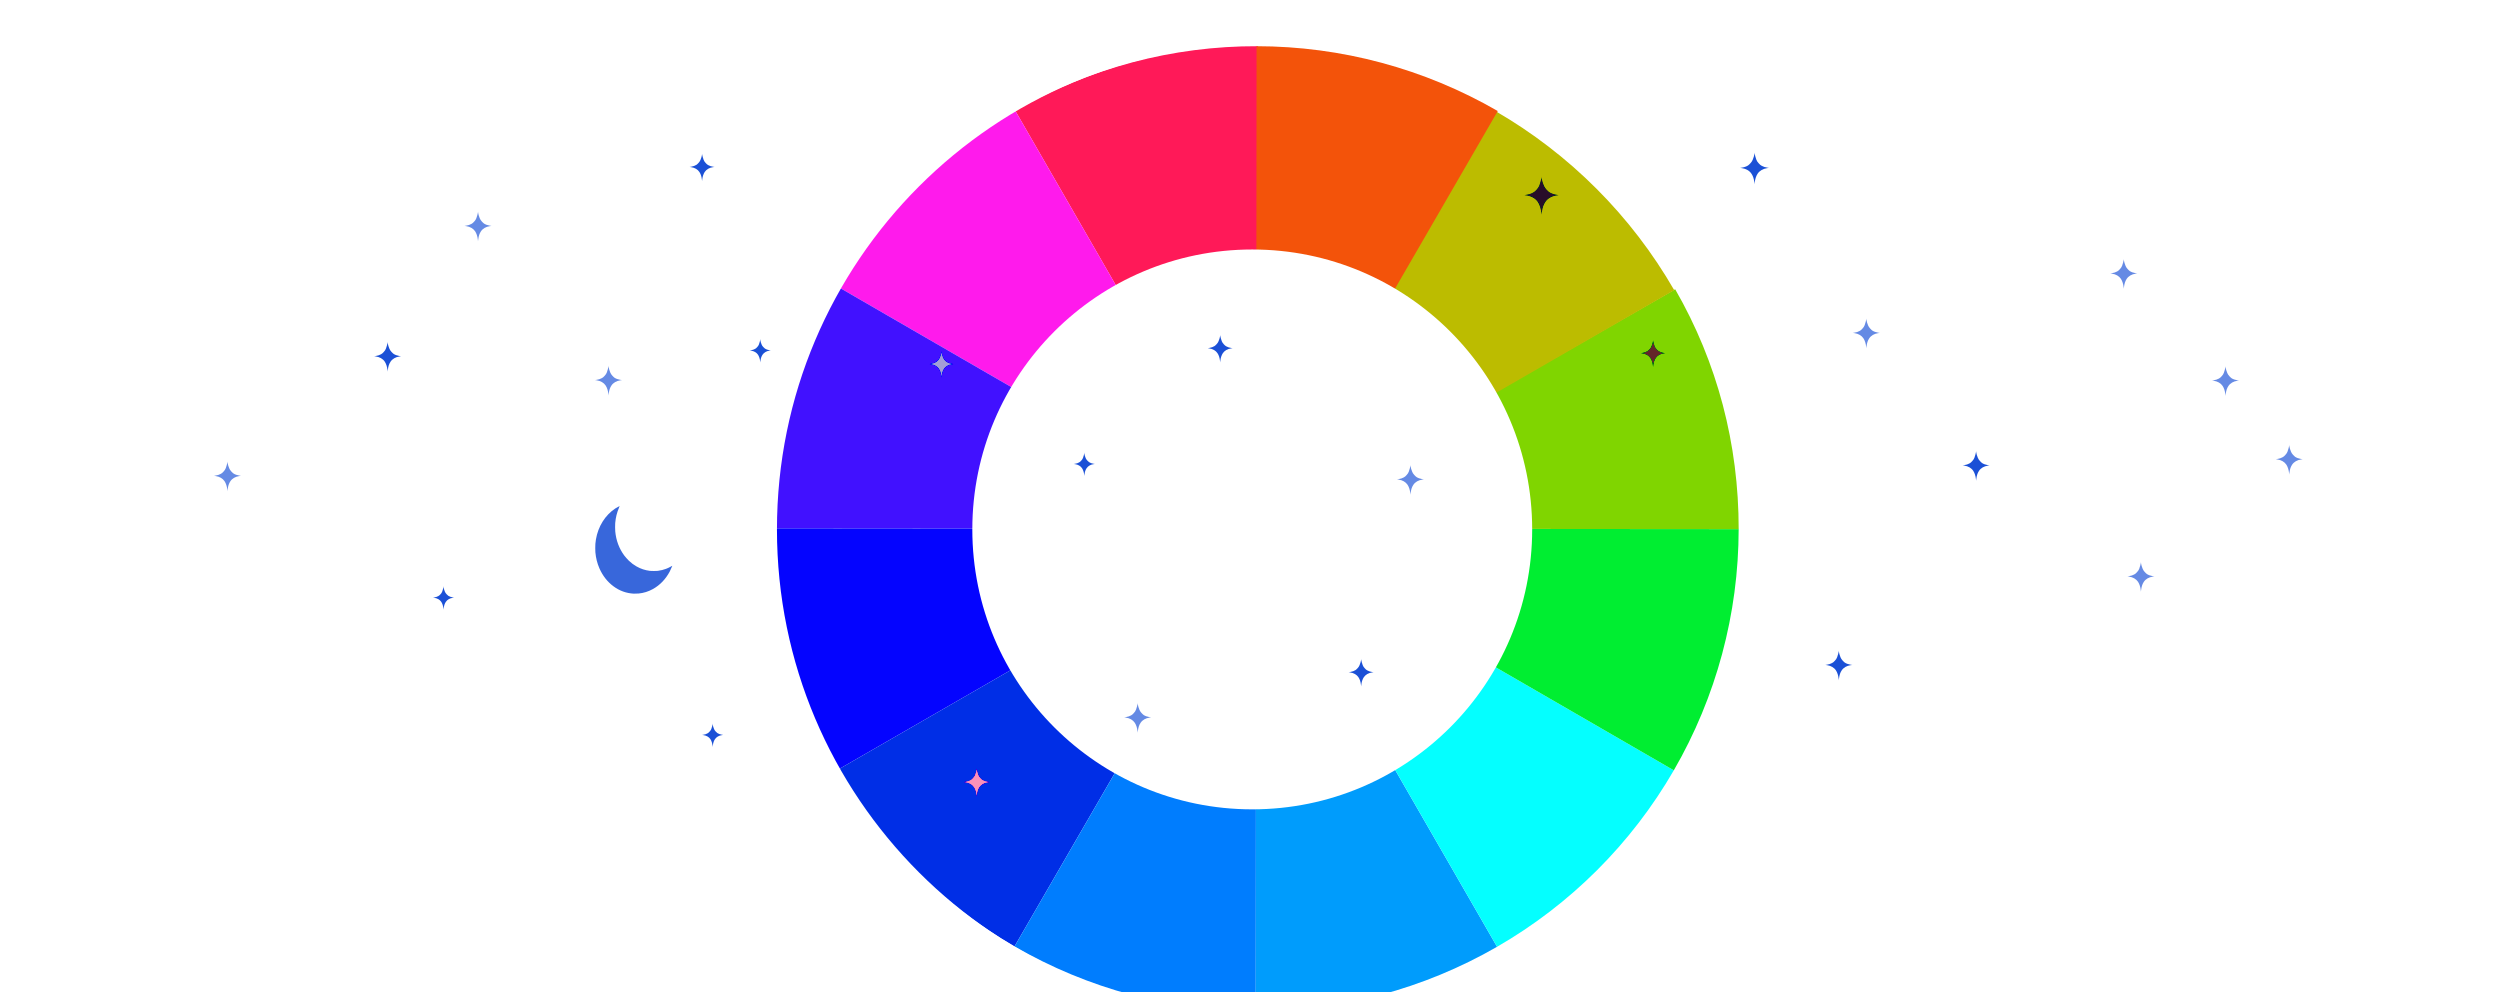
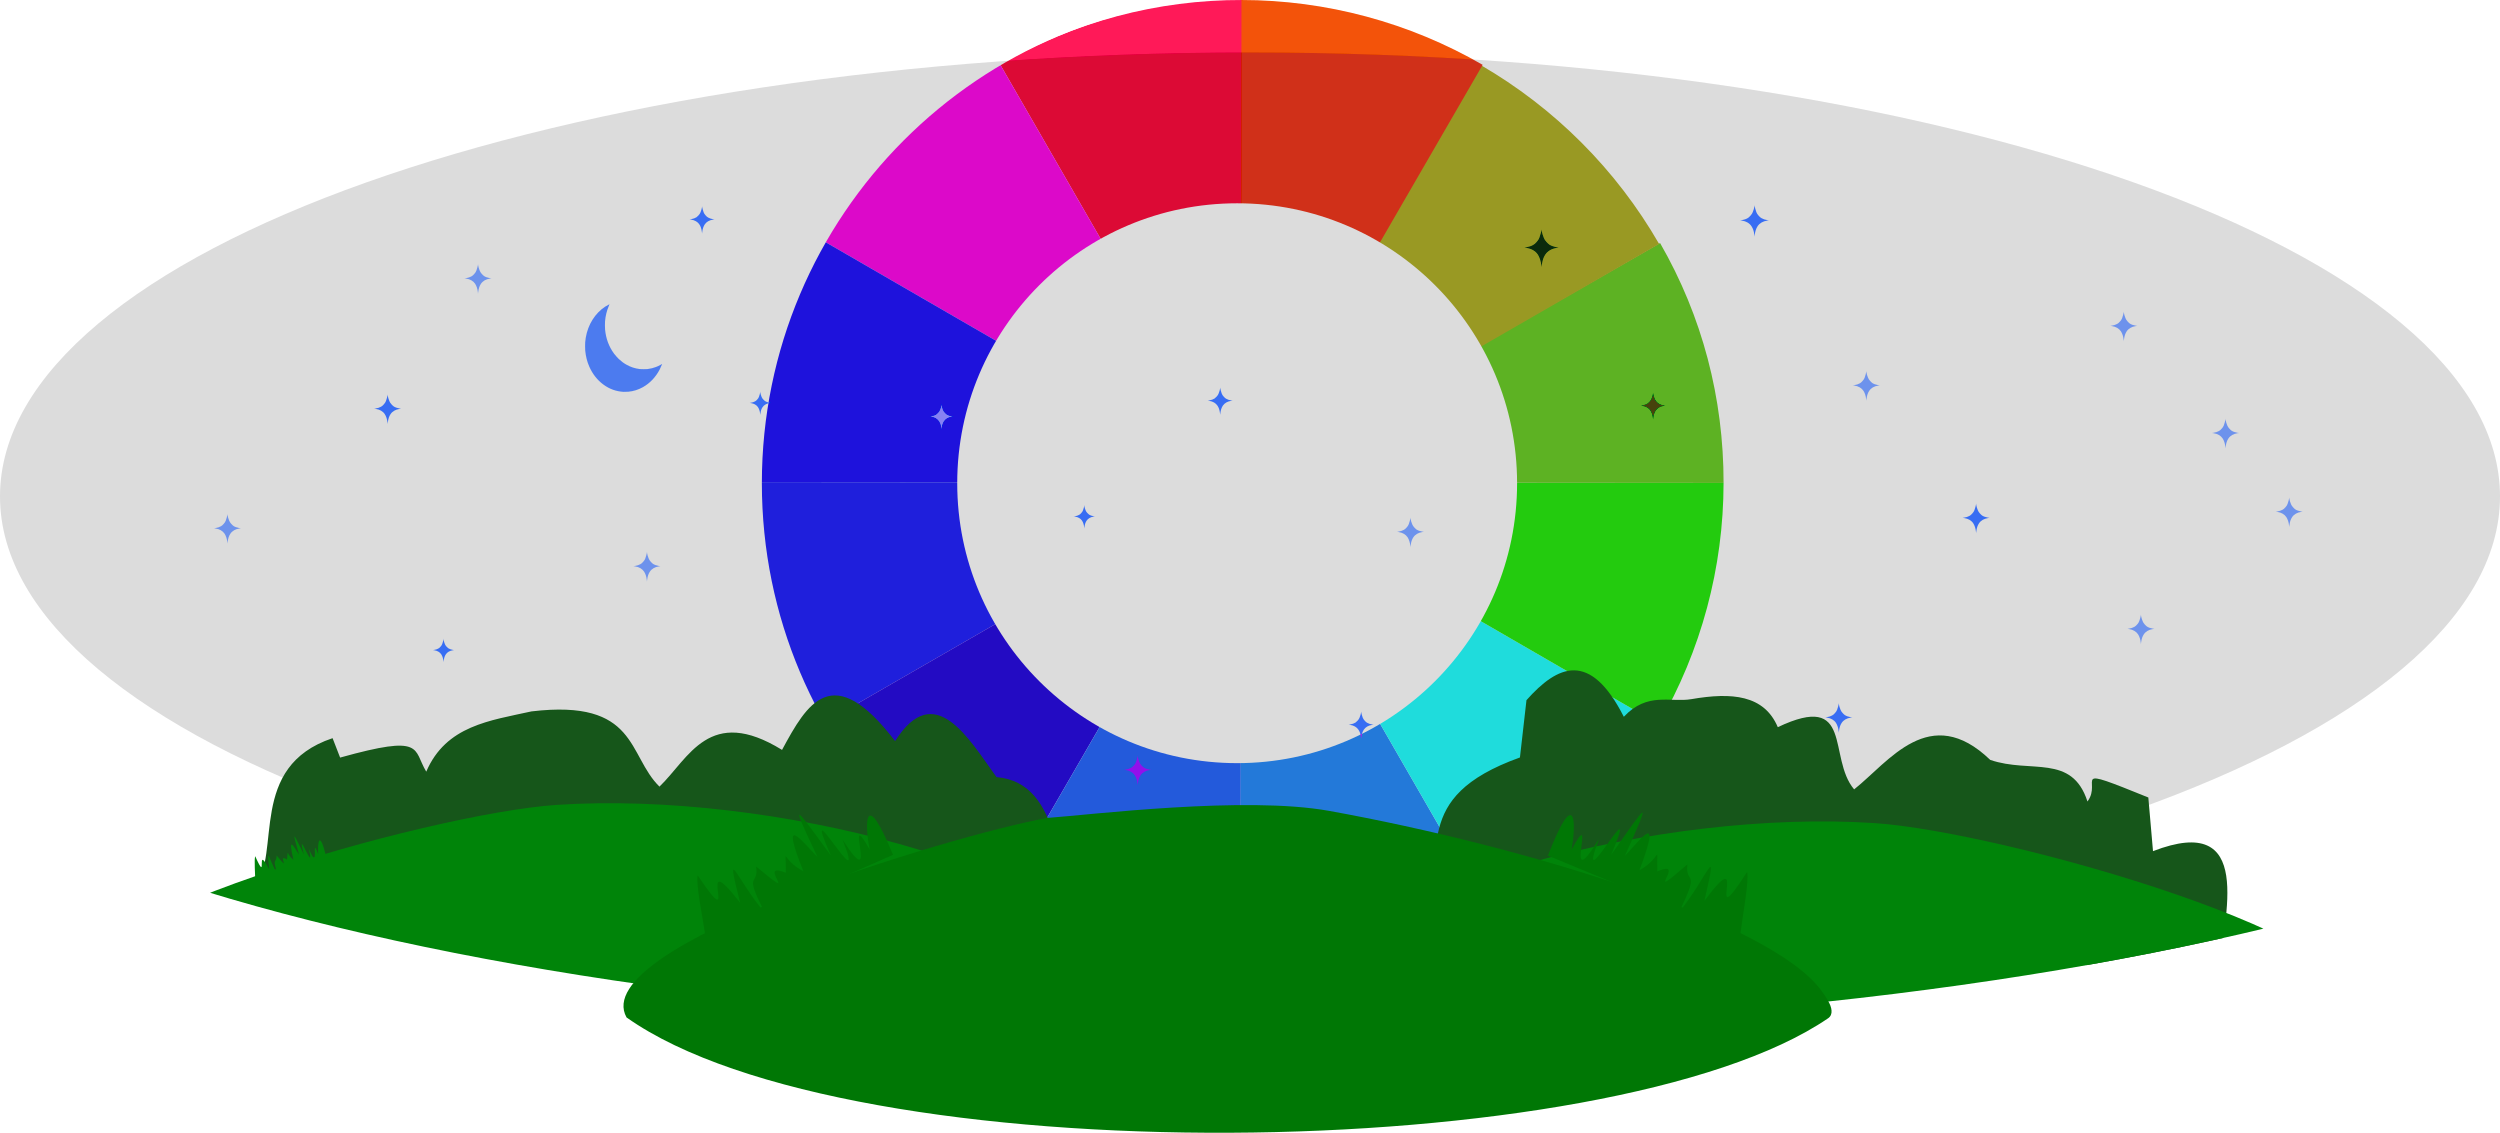
- <svg xmlns="http://www.w3.org/2000/svg" width="158.585mm" height="62.92mm" version="1.1" viewBox="0 0 158.585 62.92" id="svg145">
+ <svg xmlns="http://www.w3.org/2000/svg" width="158.585mm" height="71.856mm" version="1.1" viewBox="0 0 158.585 71.856" id="svg145">
  <defs id="defs11">
    <linearGradient id="linearGradient50606" x1="421.46" x2="458.99" y1="81.216" y2="80.958" gradientTransform="matrix(0.36219,-0.0075634,0.0085593,0.45242,-122.38,55.957)" gradientUnits="userSpaceOnUse">
      <stop stop-color="#d1a448" offset="0" id="stop1" />
      <stop stop-color="#9b7527" stop-opacity=".992" offset="1" id="stop2" />
    </linearGradient>
    <linearGradient id="linearGradient33560" x1="439.64" x2="412.56" y1="53.484" y2="53.871" gradientTransform="matrix(0.36219,-0.0075634,0.0085593,0.45242,-123.44,56.069)" gradientUnits="userSpaceOnUse">
      <stop stop-color="#96312a" offset="0" id="stop3" />
      <stop stop-color="#65211c" stop-opacity=".996" offset="1" id="stop4" />
    </linearGradient>
    <linearGradient id="linearGradient33562" x1="419.65" x2="452.28" y1="64.964" y2="65.351" gradientTransform="matrix(0.36219,-0.0071478,0.0085593,0.42756,-122.85,57.356)" gradientUnits="userSpaceOnUse">
      <stop stop-color="#c33f37" offset="0" id="stop5" />
      <stop stop-color="#b33a33" stop-opacity=".98" offset="1" id="stop6" />
    </linearGradient>
    <linearGradient id="linearGradient15121" x1="367.11" x2="367.22" y1="87.487" y2="90.811" gradientUnits="userSpaceOnUse">
      <stop stop-color="#916f6f" offset="0" id="stop7" />
      <stop stop-color="#685050" stop-opacity=".992" offset="1" id="stop8" />
    </linearGradient>
    <clipPath id="clipPath14">
      <ellipse transform="matrix(0.9996,0.028384,-0.013912,0.9999,0,0)" cx="106.13" cy="91.443" rx="117.86" ry="38.66" fill="#00ffff" stroke-width="0.322" id="ellipse8" />
    </clipPath>
    <filter id="filter37" x="0" y="0" width="1" height="1" color-interpolation-filters="sRGB">
      <feColorMatrix values="1 0 0 -0.186 -0 0 1 0 -0.186 -0 0 0 1 -0.186 -0 0 0 0 1 0" id="feColorMatrix8" />
    </filter>
    <filter id="filter38" x="-0.009" y="-0.008" width="1.017" height="1.008" color-interpolation-filters="sRGB">
      <feColorMatrix values="1 0 0 -0.186 -0 0 1 0 -0.186 -0 0 0 1 -0.186 -0 0 0 0 1 0" id="feColorMatrix9" />
    </filter>
    <filter id="filter39" x="0" y="0" width="1" height="1" color-interpolation-filters="sRGB">
      <feColorMatrix values="1 0 0 -0.156 -0 0 1 0 -0.156 -0 0 0 1 -0.156 -0 0 0 0 1 0" id="feColorMatrix10" />
    </filter>
    <filter id="filter40" x="-0.002" y="-0.001" width="1.004" height="1.003" color-interpolation-filters="sRGB">
      <feColorMatrix values="1 0 0 -0.156 -0 0 1 0 -0.156 -0 0 0 1 -0.156 -0 0 0 0 1 0" id="feColorMatrix11" />
    </filter>
    <clipPath clipPathUnits="userSpaceOnUse" id="clipPath5535">
      <path id="path5537" style="fill:#00ffff;stroke-width:0;stroke-linecap:round" d="m 393.292,-172.814 a 52.077,52.077 0 0 0 -52.077,52.076 52.077,52.077 0 0 0 52.077,52.077 52.077,52.077 0 0 0 52.077,-52.077 52.077,52.077 0 0 0 -52.077,-52.076 z m -1.058,22.029 a 30.048,30.048 0 0 1 30.048,30.047 30.048,30.048 0 0 1 -30.048,30.048 30.048,30.048 0 0 1 -30.048,-30.048 30.048,30.048 0 0 1 30.048,-30.047 z" />
    </clipPath>
+     <clipPath id="clipPath14-0">
+       <ellipse transform="matrix(0.9996,0.028384,-0.013912,0.9999,0,0)" cx="106.13" cy="91.443" rx="117.86" ry="38.66" fill="#00ffff" stroke-width="0.322" id="ellipse8-2" />
+     </clipPath>
+     <clipPath clipPathUnits="userSpaceOnUse" id="clipPath5535-2">
+       <path id="path5537-2" style="fill:#00ffff;stroke-width:0;stroke-linecap:round" d="m 393.292,-172.814 a 52.077,52.077 0 0 0 -52.077,52.076 52.077,52.077 0 0 0 52.077,52.077 52.077,52.077 0 0 0 52.077,-52.077 52.077,52.077 0 0 0 -52.077,-52.076 z m -1.058,22.029 a 30.048,30.048 0 0 1 30.048,30.047 30.048,30.048 0 0 1 -30.048,30.048 30.048,30.048 0 0 1 -30.048,-30.048 30.048,30.048 0 0 1 30.048,-30.047 z" />
+     </clipPath>
  </defs>
-   <g transform="matrix(0.8794169,0,0,1,-11.67426,-42.159)" style="mix-blend-mode:difference" id="g33">
-     <ellipse cx="103.44" cy="70.321" rx="90.165" ry="28.162" fill-opacity="0.8" stroke-width="0.24" id="ellipse11" />
+   <g transform="matrix(0.8794169,0,0,1,-11.67426,-38.83114)" style="mix-blend-mode:difference" id="g33">
+     <ellipse cx="103.44" cy="70.321" rx="90.165" ry="28.162" fill-opacity="0.8" stroke-width="0.24" id="ellipse11" style="fill:#232323;fill-opacity:1" />
    <g transform="translate(-0.69493,-5.1774)" fill="#fbc02d" style="mix-blend-mode:difference" id="g32">
-       <path d="m 59.692,84.995 c -0.543,-0.025 -1.034,-0.181 -1.471,-0.467 -0.441,-0.288 -0.779,-0.669 -1.015,-1.141 -0.159,-0.32 -0.251,-0.643 -0.291,-1.023 -0.01,-0.097 -0.01,-0.435 0,-0.527 0.013,-0.119 0.025,-0.202 0.04,-0.281 0.158,-0.827 0.669,-1.545 1.402,-1.968 0.069,-0.04 0.298,-0.154 0.309,-0.154 0.004,0 -0.018,0.051 -0.049,0.114 -0.15,0.31 -0.236,0.617 -0.271,0.972 -0.011,0.117 -0.01,0.405 0.003,0.524 0.062,0.577 0.274,1.077 0.644,1.524 0.066,0.08 0.259,0.272 0.343,0.341 0.183,0.151 0.344,0.257 0.545,0.357 0.313,0.156 0.614,0.243 0.974,0.283 0.095,0.01 0.469,0.01 0.553,2.07e-4 0.24,-0.029 0.411,-0.066 0.602,-0.129 0.121,-0.04 0.205,-0.075 0.337,-0.139 0.113,-0.055 0.119,-0.057 0.114,-0.042 -0.015,0.043 -0.128,0.263 -0.177,0.344 -0.293,0.487 -0.709,0.87 -1.216,1.118 -0.326,0.159 -0.67,0.254 -1.033,0.284 -0.085,0.007 -0.278,0.012 -0.343,0.009 z" opacity="0.792" stroke-width="0.007" id="path17" />
+       <path d="m 58.959,68.866 c -0.543,-0.025 -1.034,-0.181 -1.471,-0.467 -0.441,-0.288 -0.779,-0.669 -1.015,-1.141 -0.159,-0.32 -0.251,-0.643 -0.291,-1.023 -0.01,-0.097 -0.01,-0.435 0,-0.527 0.013,-0.119 0.025,-0.202 0.04,-0.281 0.158,-0.827 0.669,-1.545 1.402,-1.968 0.069,-0.04 0.298,-0.154 0.309,-0.154 0.004,0 -0.018,0.051 -0.049,0.114 -0.15,0.31 -0.236,0.617 -0.271,0.972 -0.011,0.117 -0.01,0.405 0.003,0.524 0.062,0.577 0.274,1.077 0.644,1.524 0.066,0.08 0.259,0.272 0.343,0.341 0.183,0.151 0.344,0.257 0.545,0.357 0.313,0.156 0.614,0.243 0.974,0.283 0.095,0.01 0.469,0.01 0.553,2.07e-4 0.24,-0.029 0.411,-0.066 0.602,-0.129 0.121,-0.04 0.205,-0.075 0.337,-0.139 0.113,-0.055 0.119,-0.057 0.114,-0.042 -0.015,0.043 -0.128,0.263 -0.177,0.344 -0.293,0.487 -0.709,0.87 -1.216,1.118 -0.326,0.159 -0.67,0.254 -1.033,0.284 -0.085,0.007 -0.278,0.012 -0.343,0.009 z" opacity="0.792" stroke-width="0.007" id="path17" />
      <path d="m 125.15,60.837 c -0.027,-0.26 -0.122,-0.519 -0.254,-0.691 -0.169,-0.22 -0.459,-0.368 -0.809,-0.412 l -0.156,-0.02 0.142,-0.02 c 0.193,-0.027 0.331,-0.067 0.481,-0.139 0.101,-0.049 0.153,-0.087 0.258,-0.191 0.111,-0.111 0.141,-0.151 0.2,-0.273 0.329,-0.821 -0.021,-0.679 0.314,0.014 0.05,0.101 0.09,0.155 0.184,0.249 0.066,0.066 0.16,0.143 0.207,0.171 0.125,0.073 0.315,0.134 0.509,0.164 l 0.169,0.026 -0.148,0.018 c -0.354,0.044 -0.648,0.195 -0.815,0.418 -0.133,0.178 -0.204,0.358 -0.245,0.631 l -0.025,0.167 z" opacity="0.909" stroke-width="0.015" id="path18" />
      <path d="M 68.8,70.26 C 68.784,70.1 68.725,69.94 68.643,69.834 68.539,69.698 68.36,69.607 68.144,69.58 L 68.048,69.567 68.135,69.555 c 0.119,-0.016 0.204,-0.041 0.297,-0.086 0.062,-0.03 0.094,-0.053 0.159,-0.118 0.069,-0.068 0.087,-0.093 0.123,-0.168 0.203,-0.506 -0.013,-0.419 0.194,0.009 0.031,0.062 0.055,0.095 0.114,0.153 0.041,0.041 0.098,0.088 0.128,0.105 0.077,0.045 0.194,0.083 0.314,0.101 l 0.104,0.016 -0.091,0.012 c -0.218,0.027 -0.399,0.12 -0.503,0.258 -0.082,0.11 -0.126,0.221 -0.151,0.389 l -0.016,0.103 z" opacity="0.909" stroke-width="0.012" id="path19" />
      <path d="m 41.921,70.818 c -0.021,-0.204 -0.096,-0.408 -0.2,-0.544 -0.133,-0.174 -0.361,-0.29 -0.637,-0.325 l -0.123,-0.015 0.111,-0.015 c 0.152,-0.021 0.26,-0.052 0.379,-0.109 0.08,-0.038 0.12,-0.068 0.203,-0.15 0.088,-0.087 0.111,-0.119 0.157,-0.215 0.259,-0.646 -0.016,-0.535 0.247,0.011 0.039,0.079 0.071,0.122 0.145,0.196 0.052,0.052 0.126,0.113 0.163,0.135 0.098,0.058 0.248,0.106 0.401,0.129 l 0.133,0.02 -0.117,0.014 c -0.279,0.035 -0.51,0.153 -0.642,0.329 -0.105,0.14 -0.16,0.282 -0.193,0.497 l -0.02,0.131 z" opacity="0.909" stroke-width="0.012" id="path20" />
      <path d="m 81.89,71.2 c 0.018,-0.178 0.084,-0.356 0.174,-0.474 0.116,-0.151 0.315,-0.252 0.555,-0.283 L 82.727,70.429 82.63,70.416 c -0.132,-0.018 -0.227,-0.046 -0.33,-0.095 -0.07,-0.033 -0.105,-0.059 -0.177,-0.131 -0.076,-0.076 -0.097,-0.104 -0.137,-0.187 -0.226,-0.563 0.014,-0.466 -0.216,0.009 -0.034,0.069 -0.062,0.106 -0.127,0.171 -0.046,0.045 -0.11,0.098 -0.142,0.117 -0.086,0.05 -0.216,0.092 -0.35,0.112 l -0.116,0.017 0.102,0.013 c 0.243,0.031 0.444,0.134 0.559,0.287 0.092,0.122 0.14,0.246 0.168,0.433 l 0.017,0.114 z" opacity="0.909" stroke-width="0.01" id="path21" />
      <path d="m 64.621,58.743 c 0.019,-0.189 0.088,-0.377 0.185,-0.502 0.123,-0.16 0.333,-0.267 0.588,-0.3 l 0.114,-0.015 -0.103,-0.014 c -0.14,-0.019 -0.24,-0.048 -0.35,-0.101 -0.074,-0.035 -0.111,-0.063 -0.187,-0.139 -0.081,-0.08 -0.103,-0.11 -0.145,-0.198 -0.239,-0.597 0.015,-0.494 -0.228,0.01 -0.036,0.073 -0.065,0.113 -0.134,0.181 -0.048,0.048 -0.116,0.104 -0.151,0.124 -0.091,0.053 -0.229,0.098 -0.37,0.119 l -0.123,0.019 0.108,0.014 c 0.258,0.032 0.471,0.142 0.592,0.304 0.097,0.129 0.148,0.26 0.178,0.459 l 0.018,0.121 z" opacity="0.909" stroke-width="0.016" id="path22" />
      <path d="m 140.54,58.93 c 0.022,-0.218 0.102,-0.436 0.214,-0.58 0.142,-0.185 0.385,-0.309 0.68,-0.347 l 0.131,-0.017 -0.119,-0.016 c -0.162,-0.022 -0.278,-0.056 -0.404,-0.117 -0.085,-0.041 -0.128,-0.073 -0.216,-0.16 -0.094,-0.093 -0.119,-0.127 -0.168,-0.229 -0.276,-0.69 0.017,-0.571 -0.264,0.012 -0.042,0.085 -0.075,0.13 -0.155,0.209 -0.056,0.056 -0.134,0.12 -0.174,0.144 -0.105,0.062 -0.265,0.113 -0.428,0.137 l -0.142,0.021 0.125,0.016 c 0.298,0.037 0.544,0.164 0.685,0.351 0.112,0.149 0.171,0.301 0.206,0.53 l 0.021,0.14 z" opacity="0.909" stroke-width="0.021" id="path23" />
      <path d="m 133.22,70.536 c 0.019,-0.184 0.086,-0.367 0.18,-0.49 0.12,-0.156 0.325,-0.261 0.573,-0.292 l 0.111,-0.014 -0.1,-0.014 c -0.136,-0.019 -0.234,-0.047 -0.341,-0.099 -0.072,-0.035 -0.108,-0.061 -0.183,-0.135 -0.079,-0.078 -0.1,-0.107 -0.142,-0.193 -0.233,-0.582 0.014,-0.481 -0.223,0.01 -0.035,0.071 -0.064,0.11 -0.131,0.176 -0.047,0.047 -0.113,0.101 -0.147,0.121 -0.088,0.052 -0.223,0.095 -0.361,0.116 l -0.12,0.018 0.105,0.013 c 0.251,0.031 0.459,0.138 0.578,0.296 0.095,0.126 0.144,0.254 0.174,0.447 l 0.018,0.118 z" opacity="0.909" stroke-width="0.016" id="path24" />
      <path d="m 156.5,77.742 c -0.021,-0.204 -0.096,-0.408 -0.2,-0.544 -0.133,-0.174 -0.361,-0.29 -0.637,-0.325 l -0.123,-0.015 0.111,-0.015 c 0.152,-0.021 0.26,-0.052 0.379,-0.109 0.08,-0.038 0.12,-0.068 0.203,-0.15 0.088,-0.087 0.111,-0.119 0.157,-0.215 0.259,-0.646 -0.016,-0.535 0.247,0.011 0.039,0.079 0.071,0.122 0.145,0.196 0.052,0.052 0.126,0.113 0.163,0.135 0.098,0.058 0.248,0.106 0.401,0.129 l 0.133,0.02 -0.117,0.014 c -0.279,0.035 -0.51,0.153 -0.642,0.329 -0.105,0.14 -0.16,0.282 -0.193,0.497 l -0.02,0.131 z" opacity="0.909" stroke-width="0.012" id="path25" />
      <g fill-opacity="0.672" stroke-width="0.012" id="g31">
        <path d="m 167.152,65.565 c -0.021,-0.204 -0.096,-0.408 -0.2,-0.544 -0.133,-0.173 -0.361,-0.29 -0.637,-0.325 l -0.123,-0.016 0.112,-0.015 c 0.152,-0.021 0.26,-0.052 0.379,-0.109 0.08,-0.038 0.12,-0.068 0.203,-0.15 0.088,-0.087 0.111,-0.119 0.157,-0.215 0.259,-0.646 -0.016,-0.535 0.247,0.011 0.039,0.079 0.071,0.122 0.145,0.196 0.052,0.052 0.126,0.113 0.163,0.135 0.098,0.058 0.248,0.106 0.401,0.129 l 0.133,0.02 -0.117,0.014 c -0.279,0.035 -0.51,0.153 -0.642,0.329 -0.105,0.14 -0.16,0.282 -0.193,0.497 l -0.02,0.131 z" opacity="0.909" id="path26" />
        <path d="m 148.58,69.338 c -0.021,-0.204 -0.096,-0.408 -0.2,-0.544 -0.133,-0.173 -0.361,-0.29 -0.637,-0.325 l -0.123,-0.016 0.112,-0.015 c 0.152,-0.021 0.26,-0.052 0.379,-0.109 0.08,-0.038 0.12,-0.068 0.203,-0.15 0.088,-0.087 0.111,-0.119 0.157,-0.215 0.259,-0.646 -0.016,-0.535 0.247,0.011 0.039,0.079 0.071,0.122 0.145,0.196 0.052,0.052 0.126,0.113 0.163,0.135 0.098,0.058 0.248,0.106 0.401,0.129 l 0.133,0.02 -0.117,0.014 c -0.279,0.035 -0.51,0.153 -0.642,0.329 -0.105,0.14 -0.16,0.282 -0.193,0.497 l -0.02,0.131 z" opacity="0.909" id="path27" />
-         <path d="M 57.853,72.33 C 57.832,72.126 57.757,71.922 57.653,71.786 57.52,71.613 57.292,71.497 57.016,71.462 l -0.123,-0.016 0.112,-0.015 c 0.152,-0.021 0.26,-0.052 0.379,-0.109 0.08,-0.038 0.12,-0.068 0.203,-0.15 0.088,-0.087 0.111,-0.119 0.157,-0.215 0.259,-0.646 -0.016,-0.535 0.247,0.011 0.039,0.079 0.071,0.122 0.145,0.196 0.052,0.052 0.126,0.113 0.163,0.135 0.098,0.058 0.248,0.106 0.401,0.129 l 0.133,0.02 -0.117,0.014 c -0.279,0.035 -0.51,0.153 -0.642,0.329 -0.105,0.14 -0.16,0.282 -0.193,0.497 l -0.02,0.131 z" opacity="0.909" id="path28" />
+         <path d="m 60.626,80.808 c -0.021,-0.204 -0.096,-0.408 -0.2,-0.544 -0.133,-0.173 -0.361,-0.29 -0.637,-0.325 l -0.123,-0.016 0.112,-0.015 c 0.152,-0.021 0.26,-0.052 0.379,-0.109 0.08,-0.038 0.12,-0.068 0.203,-0.15 0.088,-0.087 0.111,-0.119 0.157,-0.215 0.259,-0.646 -0.016,-0.535 0.247,0.011 0.039,0.079 0.071,0.122 0.145,0.196 0.052,0.052 0.126,0.113 0.163,0.135 0.098,0.058 0.248,0.106 0.401,0.129 l 0.133,0.02 -0.117,0.014 c -0.279,0.035 -0.51,0.153 -0.642,0.329 -0.105,0.14 -0.16,0.282 -0.193,0.497 l -0.02,0.131 z" opacity="0.909" id="path28" />
        <path d="M 30.366,78.403 C 30.345,78.199 30.27,77.995 30.166,77.859 30.033,77.686 29.805,77.57 29.529,77.535 l -0.123,-0.016 0.112,-0.015 c 0.152,-0.021 0.26,-0.052 0.379,-0.109 0.08,-0.038 0.12,-0.068 0.203,-0.15 0.088,-0.087 0.111,-0.119 0.157,-0.215 0.259,-0.646 -0.016,-0.535 0.247,0.011 0.039,0.079 0.071,0.122 0.145,0.196 0.052,0.052 0.126,0.113 0.163,0.135 0.098,0.058 0.248,0.106 0.401,0.129 l 0.133,0.02 -0.117,0.014 c -0.279,0.035 -0.51,0.153 -0.642,0.329 -0.105,0.14 -0.16,0.282 -0.193,0.497 l -0.02,0.131 z" opacity="0.909" id="path29" />
        <path d="M 48.44,62.55 C 48.419,62.346 48.344,62.142 48.24,62.006 48.107,61.833 47.879,61.717 47.603,61.682 l -0.123,-0.016 0.112,-0.015 c 0.152,-0.021 0.26,-0.052 0.379,-0.109 0.08,-0.038 0.12,-0.068 0.203,-0.15 0.088,-0.087 0.111,-0.119 0.157,-0.215 0.259,-0.646 -0.016,-0.535 0.247,0.011 0.039,0.079 0.071,0.122 0.145,0.196 0.052,0.052 0.126,0.113 0.163,0.135 0.098,0.058 0.248,0.106 0.401,0.129 l 0.133,0.02 -0.117,0.014 c -0.279,0.035 -0.51,0.153 -0.642,0.329 -0.105,0.14 -0.16,0.282 -0.193,0.497 l -0.02,0.131 z" opacity="0.909" id="path30" />
        <path d="m 174.49,72.36 c -0.021,-0.204 -0.096,-0.408 -0.2,-0.544 -0.133,-0.173 -0.361,-0.29 -0.637,-0.325 l -0.123,-0.016 0.112,-0.015 c 0.152,-0.021 0.26,-0.052 0.379,-0.109 0.08,-0.038 0.12,-0.068 0.203,-0.15 0.088,-0.087 0.111,-0.119 0.157,-0.215 0.259,-0.646 -0.016,-0.535 0.247,0.011 0.039,0.079 0.071,0.122 0.145,0.196 0.052,0.052 0.126,0.113 0.163,0.135 0.098,0.058 0.248,0.106 0.401,0.129 l 0.133,0.02 -0.117,0.014 c -0.279,0.035 -0.51,0.153 -0.642,0.329 -0.105,0.14 -0.16,0.282 -0.193,0.497 l -0.02,0.131 z" opacity="0.909" id="path31" />
        <path d="m 115.698,78.629 c -0.021,-0.204 -0.096,-0.408 -0.2,-0.544 -0.133,-0.173 -0.361,-0.29 -0.637,-0.325 l -0.123,-0.016 0.112,-0.015 c 0.152,-0.021 0.26,-0.052 0.379,-0.109 0.08,-0.038 0.12,-0.068 0.203,-0.15 0.088,-0.087 0.111,-0.119 0.157,-0.215 0.259,-0.646 -0.016,-0.535 0.247,0.011 0.039,0.079 0.071,0.122 0.145,0.196 0.052,0.052 0.126,0.113 0.163,0.135 0.098,0.058 0.248,0.106 0.401,0.129 l 0.133,0.02 -0.117,0.014 c -0.279,0.035 -0.51,0.153 -0.642,0.329 -0.105,0.14 -0.16,0.282 -0.193,0.497 l -0.02,0.131 z" opacity="0.909" id="path9" />
        <path d="m 96.022,93.726 c -0.021,-0.204 -0.096,-0.408 -0.2,-0.544 -0.133,-0.173 -0.361,-0.29 -0.637,-0.325 l -0.123,-0.016 0.112,-0.015 c 0.152,-0.021 0.26,-0.052 0.379,-0.109 0.08,-0.038 0.12,-0.068 0.203,-0.15 0.088,-0.087 0.111,-0.119 0.157,-0.215 0.259,-0.646 -0.016,-0.535 0.247,0.011 0.039,0.079 0.071,0.122 0.145,0.196 0.052,0.052 0.126,0.113 0.163,0.135 0.098,0.058 0.248,0.106 0.401,0.129 l 0.133,0.02 -0.117,0.014 c -0.279,0.035 -0.51,0.153 -0.642,0.329 -0.105,0.14 -0.16,0.282 -0.193,0.497 l -0.02,0.131 z" opacity="0.909" id="path10" />
        <path d="m 168.388,84.784 c -0.021,-0.204 -0.096,-0.408 -0.2,-0.544 -0.133,-0.173 -0.361,-0.29 -0.637,-0.325 l -0.123,-0.016 0.112,-0.015 c 0.152,-0.021 0.26,-0.052 0.379,-0.109 0.08,-0.038 0.12,-0.068 0.203,-0.15 0.088,-0.087 0.111,-0.119 0.157,-0.215 0.259,-0.646 -0.016,-0.535 0.247,0.011 0.039,0.079 0.071,0.122 0.145,0.196 0.052,0.052 0.126,0.113 0.163,0.135 0.098,0.058 0.248,0.106 0.401,0.129 l 0.133,0.02 -0.117,0.014 c -0.279,0.035 -0.51,0.153 -0.642,0.329 -0.105,0.14 -0.16,0.282 -0.193,0.497 l -0.02,0.131 z" opacity="0.909" id="path11" />
        <path d="m 179.085,77.351 c -0.021,-0.204 -0.096,-0.408 -0.2,-0.544 -0.133,-0.173 -0.361,-0.29 -0.637,-0.325 l -0.123,-0.016 0.112,-0.015 c 0.152,-0.021 0.26,-0.052 0.379,-0.109 0.08,-0.038 0.12,-0.068 0.203,-0.15 0.088,-0.087 0.111,-0.119 0.157,-0.215 0.259,-0.646 -0.016,-0.535 0.247,0.011 0.039,0.079 0.071,0.122 0.145,0.196 0.052,0.052 0.126,0.113 0.163,0.135 0.098,0.058 0.248,0.106 0.401,0.129 l 0.133,0.02 -0.117,0.014 c -0.279,0.035 -0.51,0.153 -0.642,0.329 -0.105,0.14 -0.16,0.282 -0.193,0.497 l -0.02,0.131 z" opacity="0.909" id="path12" />
      </g>
      <path d="m 45.954,85.938 c -0.016,-0.16 -0.075,-0.32 -0.157,-0.426 -0.104,-0.136 -0.283,-0.227 -0.499,-0.254 l -0.096,-0.012 0.087,-0.012 c 0.119,-0.016 0.204,-0.041 0.297,-0.086 0.062,-0.03 0.094,-0.053 0.159,-0.118 0.069,-0.068 0.087,-0.093 0.123,-0.168 0.203,-0.506 -0.013,-0.419 0.194,0.009 0.031,0.062 0.055,0.095 0.114,0.153 0.041,0.041 0.098,0.088 0.128,0.105 0.077,0.045 0.194,0.083 0.314,0.101 l 0.104,0.016 -0.091,0.012 c -0.218,0.027 -0.399,0.12 -0.503,0.258 -0.082,0.11 -0.126,0.221 -0.151,0.389 l -0.016,0.103 z" opacity="0.909" stroke-width="0.012" id="path1" />
      <path d="m 65.367,94.648 c -0.016,-0.16 -0.075,-0.32 -0.157,-0.426 -0.104,-0.136 -0.283,-0.227 -0.499,-0.254 l -0.096,-0.012 0.087,-0.012 c 0.119,-0.016 0.204,-0.041 0.297,-0.086 0.062,-0.03 0.094,-0.053 0.159,-0.118 0.069,-0.068 0.087,-0.093 0.123,-0.168 0.203,-0.506 -0.013,-0.419 0.194,0.009 0.031,0.062 0.055,0.095 0.114,0.153 0.041,0.041 0.098,0.088 0.128,0.105 0.077,0.045 0.194,0.083 0.314,0.101 l 0.104,0.016 -0.091,0.012 c -0.218,0.027 -0.399,0.12 -0.503,0.258 -0.082,0.11 -0.126,0.221 -0.151,0.389 l -0.016,0.103 z" opacity="0.909" stroke-width="0.012" id="path2" />
      <path d="m 92.174,77.46 c -0.016,-0.16 -0.075,-0.32 -0.157,-0.426 -0.104,-0.136 -0.283,-0.227 -0.499,-0.254 l -0.096,-0.012 0.087,-0.012 c 0.119,-0.016 0.204,-0.041 0.297,-0.086 0.062,-0.03 0.094,-0.053 0.159,-0.118 0.069,-0.068 0.087,-0.093 0.123,-0.168 0.203,-0.506 -0.013,-0.419 0.194,0.009 0.031,0.062 0.055,0.095 0.114,0.153 0.041,0.041 0.098,0.088 0.128,0.105 0.077,0.045 0.194,0.083 0.314,0.101 l 0.104,0.016 -0.091,0.012 c -0.218,0.027 -0.399,0.12 -0.503,0.258 -0.082,0.11 -0.126,0.221 -0.151,0.389 l -0.016,0.103 z" opacity="0.909" stroke-width="0.012" id="path3" />
      <path d="m 101.993,70.24 c 0.019,-0.189 0.088,-0.377 0.185,-0.502 0.123,-0.16 0.333,-0.267 0.588,-0.3 l 0.114,-0.015 -0.103,-0.014 c -0.14,-0.019 -0.24,-0.048 -0.35,-0.101 -0.074,-0.035 -0.111,-0.063 -0.187,-0.139 -0.081,-0.08 -0.103,-0.11 -0.145,-0.198 -0.239,-0.597 0.015,-0.494 -0.228,0.01 -0.036,0.073 -0.065,0.113 -0.134,0.181 -0.048,0.048 -0.116,0.104 -0.151,0.124 -0.091,0.053 -0.229,0.098 -0.37,0.119 l -0.123,0.019 0.108,0.014 c 0.258,0.032 0.471,0.142 0.592,0.304 0.097,0.129 0.148,0.26 0.178,0.459 l 0.018,0.121 z" opacity="0.909" stroke-width="0.016" id="path4" />
      <path d="m 112.161,90.795 c 0.019,-0.189 0.088,-0.377 0.185,-0.502 0.123,-0.16 0.333,-0.267 0.588,-0.3 l 0.114,-0.015 -0.103,-0.014 c -0.14,-0.019 -0.24,-0.048 -0.35,-0.101 -0.074,-0.035 -0.111,-0.063 -0.187,-0.139 -0.081,-0.08 -0.103,-0.11 -0.145,-0.198 -0.239,-0.597 0.015,-0.494 -0.228,0.01 -0.036,0.073 -0.065,0.113 -0.134,0.181 -0.048,0.048 -0.116,0.104 -0.151,0.124 -0.091,0.053 -0.229,0.098 -0.37,0.119 l -0.123,0.019 0.108,0.014 c 0.258,0.032 0.471,0.142 0.592,0.304 0.097,0.129 0.148,0.26 0.178,0.459 l 0.018,0.121 z" opacity="0.909" stroke-width="0.016" id="path5" />
      <path d="m 84.429,97.763 c 0.019,-0.189 0.088,-0.377 0.185,-0.502 0.123,-0.16 0.333,-0.267 0.588,-0.3 l 0.114,-0.015 -0.103,-0.014 c -0.14,-0.019 -0.24,-0.048 -0.35,-0.101 -0.074,-0.035 -0.111,-0.063 -0.187,-0.139 -0.081,-0.08 -0.103,-0.11 -0.145,-0.198 -0.239,-0.597 0.015,-0.494 -0.228,0.01 -0.036,0.073 -0.065,0.113 -0.134,0.181 -0.048,0.048 -0.116,0.104 -0.151,0.124 -0.091,0.053 -0.229,0.098 -0.37,0.119 l -0.123,0.019 0.108,0.014 c 0.258,0.032 0.471,0.142 0.592,0.304 0.097,0.129 0.148,0.26 0.178,0.459 l 0.018,0.121 z" opacity="0.909" stroke-width="0.016" id="path6" />
      <path d="m 84.429,97.763 c 0.019,-0.189 0.088,-0.377 0.185,-0.502 0.123,-0.16 0.333,-0.267 0.588,-0.3 l 0.114,-0.015 -0.103,-0.014 c -0.14,-0.019 -0.24,-0.048 -0.35,-0.101 -0.074,-0.035 -0.111,-0.063 -0.187,-0.139 -0.081,-0.08 -0.103,-0.11 -0.145,-0.198 -0.239,-0.597 0.015,-0.494 -0.228,0.01 -0.036,0.073 -0.065,0.113 -0.134,0.181 -0.048,0.048 -0.116,0.104 -0.151,0.124 -0.091,0.053 -0.229,0.098 -0.37,0.119 l -0.123,0.019 0.108,0.014 c 0.258,0.032 0.471,0.142 0.592,0.304 0.097,0.129 0.148,0.26 0.178,0.459 l 0.018,0.121 z" opacity="0.909" stroke-width="0.016" id="path7" />
      <path d="m 146.596,90.4 c -0.021,-0.204 -0.096,-0.408 -0.2,-0.544 -0.133,-0.174 -0.361,-0.29 -0.637,-0.325 l -0.123,-0.015 0.111,-0.015 c 0.152,-0.021 0.26,-0.052 0.379,-0.109 0.08,-0.038 0.12,-0.068 0.203,-0.15 0.088,-0.087 0.111,-0.119 0.157,-0.215 0.259,-0.646 -0.016,-0.535 0.247,0.011 0.039,0.079 0.071,0.122 0.145,0.196 0.052,0.052 0.126,0.113 0.163,0.135 0.098,0.058 0.248,0.106 0.401,0.129 l 0.133,0.02 -0.117,0.014 c -0.279,0.035 -0.51,0.153 -0.642,0.329 -0.105,0.14 -0.16,0.282 -0.193,0.497 l -0.02,0.131 z" opacity="0.909" stroke-width="0.012" id="path8" />
    </g>
  </g>
-   <g transform="matrix(0.5909621,0,0,0.5909621,-152.36,104.9343)" id="g5340" clip-path="url(#clipPath5535)" style="mix-blend-mode:difference">
-     <g transform="matrix(0.57548,0,0,0.57548,393.14,-121.3)" stroke-width="0.922" id="g5338">
+   <g transform="matrix(0.5909621,0,0,0.5909621,-153.3175,102.0036)" id="g5340" clip-path="url(#clipPath5535-2)" style="mix-blend-mode:difference">
+     <g transform="matrix(0.57548,0,0,0.57548,393.14,-121.3)" stroke-width="0.922" id="g5338" clip-path="none">
      <path id="october" d="m -45.782,-77.133 a 90,90 0 0 1 45.225,-12.02 l -0.29,90 z" fill="#00e6a7" />
      <path id="september" d="m -78.752,-44.219 a 90,90 0 0 1 32.97,-32.915 l 44.934,77.98 z" fill="#00e513" />
      <path id="august" d="m -90.848,0.771 a 90,90 0 0 1 12.095,-44.989 l 77.904,45.065 z" fill="#beee00" />
      <path d="m -78.827,45.782 a 90,90 0 0 1 -12.02,-45.01 l 90,0.076 z" fill="#fbfb00" id="path5328" />
      <path id="june" d="M -45.914,78.752 A 90,90 0 0 1 -78.829,45.782 L -0.849,0.848 Z" fill="#ffd119" />
      <path id="july" d="m -0.923,90.847 a 90,90 0 0 1 -44.989,-12.095 l 45.065,-77.904 z" fill="#ff8201" />
      <path id="april" d="m 44.087,78.827 a 90,90 0 0 1 -45.01,12.02 l 0.076,-90 z" fill="#ff6303" />
      <path id="march" d="M 77.057,45.913 A 90,90 0 0 1 44.087,78.828 L -0.847,0.848 Z" fill="#fb0000" />
      <path id="february" d="m 89.152,0.923 a 90,90 0 0 1 -12.095,44.989 L -0.847,0.847 Z" fill="#ff11ce" />
      <path id="january" d="m 77.309,-43.817 c 7.888,13.688 11.857,28.941 11.844,44.74 l -90,-0.076 z" fill="#7f2aff" />
      <path id="december" d="M 43.78,-77.057 A 91.197,91.197 0 0 1 77.133,-43.649 L -1.884,1.883 Z" fill="#4343ff" style="stroke-width:0.934" />
      <path id="november" d="m -0.771,-89.153 a 90,90 0 0 1 44.989,12.095 l -45.065,77.904 z" fill="#0cacf5" />
    </g>
  </g>
+   <g transform="matrix(0.8169344,-0.020679,0.01136646,0.72824,-4.027064,-29.51385)" clip-path="url(#clipPath14-0)" fill="#32c63d" id="g16" style="opacity:1;mix-blend-mode:normal">
+     <path d="m 80.205,119.5 c 0.783,-2.441 0.814,-1.175 0.656,-0.19 0.78,-1.756 -0.323,1.803 0.762,-0.354 -0.751,2.427 1.272,-2.153 0.332,0.564 1.046,-1.826 1.165,-2.081 0.377,0.052 0.445,-0.571 1.068,-1.639 0.396,0.517 0.642,-0.431 0.478,-0.979 0.494,0.055 0.883,-0.466 -0.516,1.208 0.834,-0.225 -0.08,0.76 0.385,0.107 -0.258,1.684 0.82,-1.218 1.152,-2.635 0.71,-0.383 1.361,-2.249 -0.091,1.458 1.195,-0.986 0.055,0.325 -0.147,1.538 -0.222,2.224" fill="#32c63d" stroke-opacity="0" id="path11-7" />
+     <path d="m 23.066,118.44 c 2.126,-2.885 -0.434,-10.488 6.218,-12.782 l 0.561,1.707 c 6.613,-1.872 5.638,-0.581 6.669,1.415 1.596,-3.97 5.014,-4.304 8.244,-5.015 8.277,-0.863 7.39,4.034 9.84,6.833 2.333,-2.424 3.966,-6.993 9.558,-2.928 1.993,-3.972 4.021,-7.799 8.785,-0.517 3.146,-5.34 5.711,-0.057 7.828,3.358 5.09,0.63 4.705,8.577 6.31,15.75 z" fill="#16561a" stroke-width="0.322" id="path12-5" />
+     <path d="m 9.068,127.45 c -2.636,-6.32 27.569,-15.03 37.542,-15.489 16.721,-0.762 39.3,6.662 44.083,15.534 0.3,0.556 0.169,0.313 0.385,0.783 0.286,0.622 0.38,1.277 -0.005,1.581 -14.96,12.445 -66.933,11.824 -82.006,-2.41 z" fill="#008409" id="path13" />
+     <path d="m 28.658,116.04 c -0.509,-2.559 -0.678,-1.312 -0.629,-0.308 -0.581,-1.88 0.124,1.843 -0.716,-0.49 0.48,2.539 -1.025,-2.363 -0.391,0.497 -0.838,-1.998 -0.927,-2.273 -0.379,-0.017 -0.379,-0.646 -0.879,-1.817 -0.448,0.439 -0.589,-0.543 -0.367,-1.056 -0.495,-0.036 -0.824,-0.622 0.38,1.29 -0.802,-0.375 -0.004,0.767 -0.393,0.035 0.073,1.714 -0.679,-1.355 -0.854,-2.819 -0.661,-0.508 -1.103,-2.475 -0.069,1.46 -1.076,-1.194 -0.09,0.312 -0.022,1.549 -0.022,2.242" fill="#008409" stroke-opacity="0" id="path14" />
+     <path d="m 175.32,130.53 c 0.637,-5.357 3.063,-14.217 -4.875,-11.022 l -0.298,-4.683 c -6.345,-3.085 -3.494,-1.569 -4.729,0.215 -1.153,-4.227 -4.376,-2.532 -7.497,-3.837 -4.628,-5.196 -7.874,-0.048 -10.6,2.267 -2.049,-2.835 0.123,-8.568 -5.849,-5.585 -1.02,-2.839 -3.526,-3.15 -6.672,-2.63 -1.623,0.268 -3.396,-0.764 -5.267,1.387 -2.54,-5.873 -5.073,-4.645 -7.536,-1.66 l -0.576,4.974 c -8.861,3.295 -5.438,8.303 -7.939,12.966 z" fill="#16561a" stroke-width="0.322" id="path15" />
+     <path d="m 185.95,134.06 c 2.81,-6.166 -27.129,-16.584 -37.082,-17.608 -16.687,-1.711 -39.454,4.425 -44.481,13.02 -0.315,0.538 -0.177,0.303 -0.407,0.761 -0.303,0.605 -0.415,1.255 -0.039,1.581 14.602,13.284 66.552,15.615 82.008,2.247 z" fill="#008409" id="path16" />
+   </g>
+   <g transform="translate(-25.8056,-33.22295)" id="g58">
+     <g transform="matrix(0.92895,-0.020679,0.012925,0.72824,55.479,5.1355)" fill="#007705" id="g56">
+       <path d="m 9.068,127.45 c -2.636,-6.32 22.213,-15.177 28.941,-16.552 3.034,-0.197 13.556,-1.554 19.268,-0.07 13.261,3.444 30.074,10.467 33.417,16.669 0.3,0.556 0.169,0.313 0.385,0.783 0.286,0.622 0.38,1.277 -0.005,1.581 -14.96,12.445 -66.933,11.824 -82.006,-2.41 z" id="path54" />
+       <path d="m 27.454,113.811 c -1.818,-5.974 -1.935,-2.906 -1.586,-0.506 -1.834,-4.313 0.724,4.396 -1.837,-0.911 1.743,5.939 -3.014,-5.309 -0.825,1.345 -2.478,-4.499 -2.758,-5.128 -0.916,0.101 -1.061,-1.415 -2.536,-4.049 -0.977,1.227 -1.543,-1.088 -1.128,-2.407 -1.199,0.1 -2.127,-1.189 1.212,2.965 -2.017,-0.603 0.168,1.849 -0.938,0.234 0.572,4.102 -1.948,-3.009 -2.708,-6.471 -1.709,-0.976 -3.229,-5.549 0.173,3.543 -2.866,-2.473 -0.144,0.785 0.307,3.742 0.466,5.411" stroke-opacity="0" id="path55" style="stroke-width:2.426" />
+       <path d="m 72.154,115.147 c 1.933,-6.028 2.009,-2.903 1.621,-0.47 1.925,-4.337 -0.797,4.453 1.882,-0.875 -1.855,5.994 3.14,-5.317 0.821,1.392 2.584,-4.509 2.877,-5.14 0.93,0.129 1.099,-1.41 2.637,-4.049 0.978,1.276 1.585,-1.064 1.181,-2.417 1.219,0.136 2.181,-1.15 -1.275,2.984 2.061,-0.557 -0.197,1.876 0.952,0.264 -0.638,4.158 2.024,-3.007 2.846,-6.509 1.753,-0.945 3.362,-5.555 -0.225,3.601 2.951,-2.436 0.136,0.803 -0.364,3.799 -0.548,5.492" stroke-opacity="0" id="path56" style="stroke-width:2.47" />
+     </g>
+   </g>
</svg>
